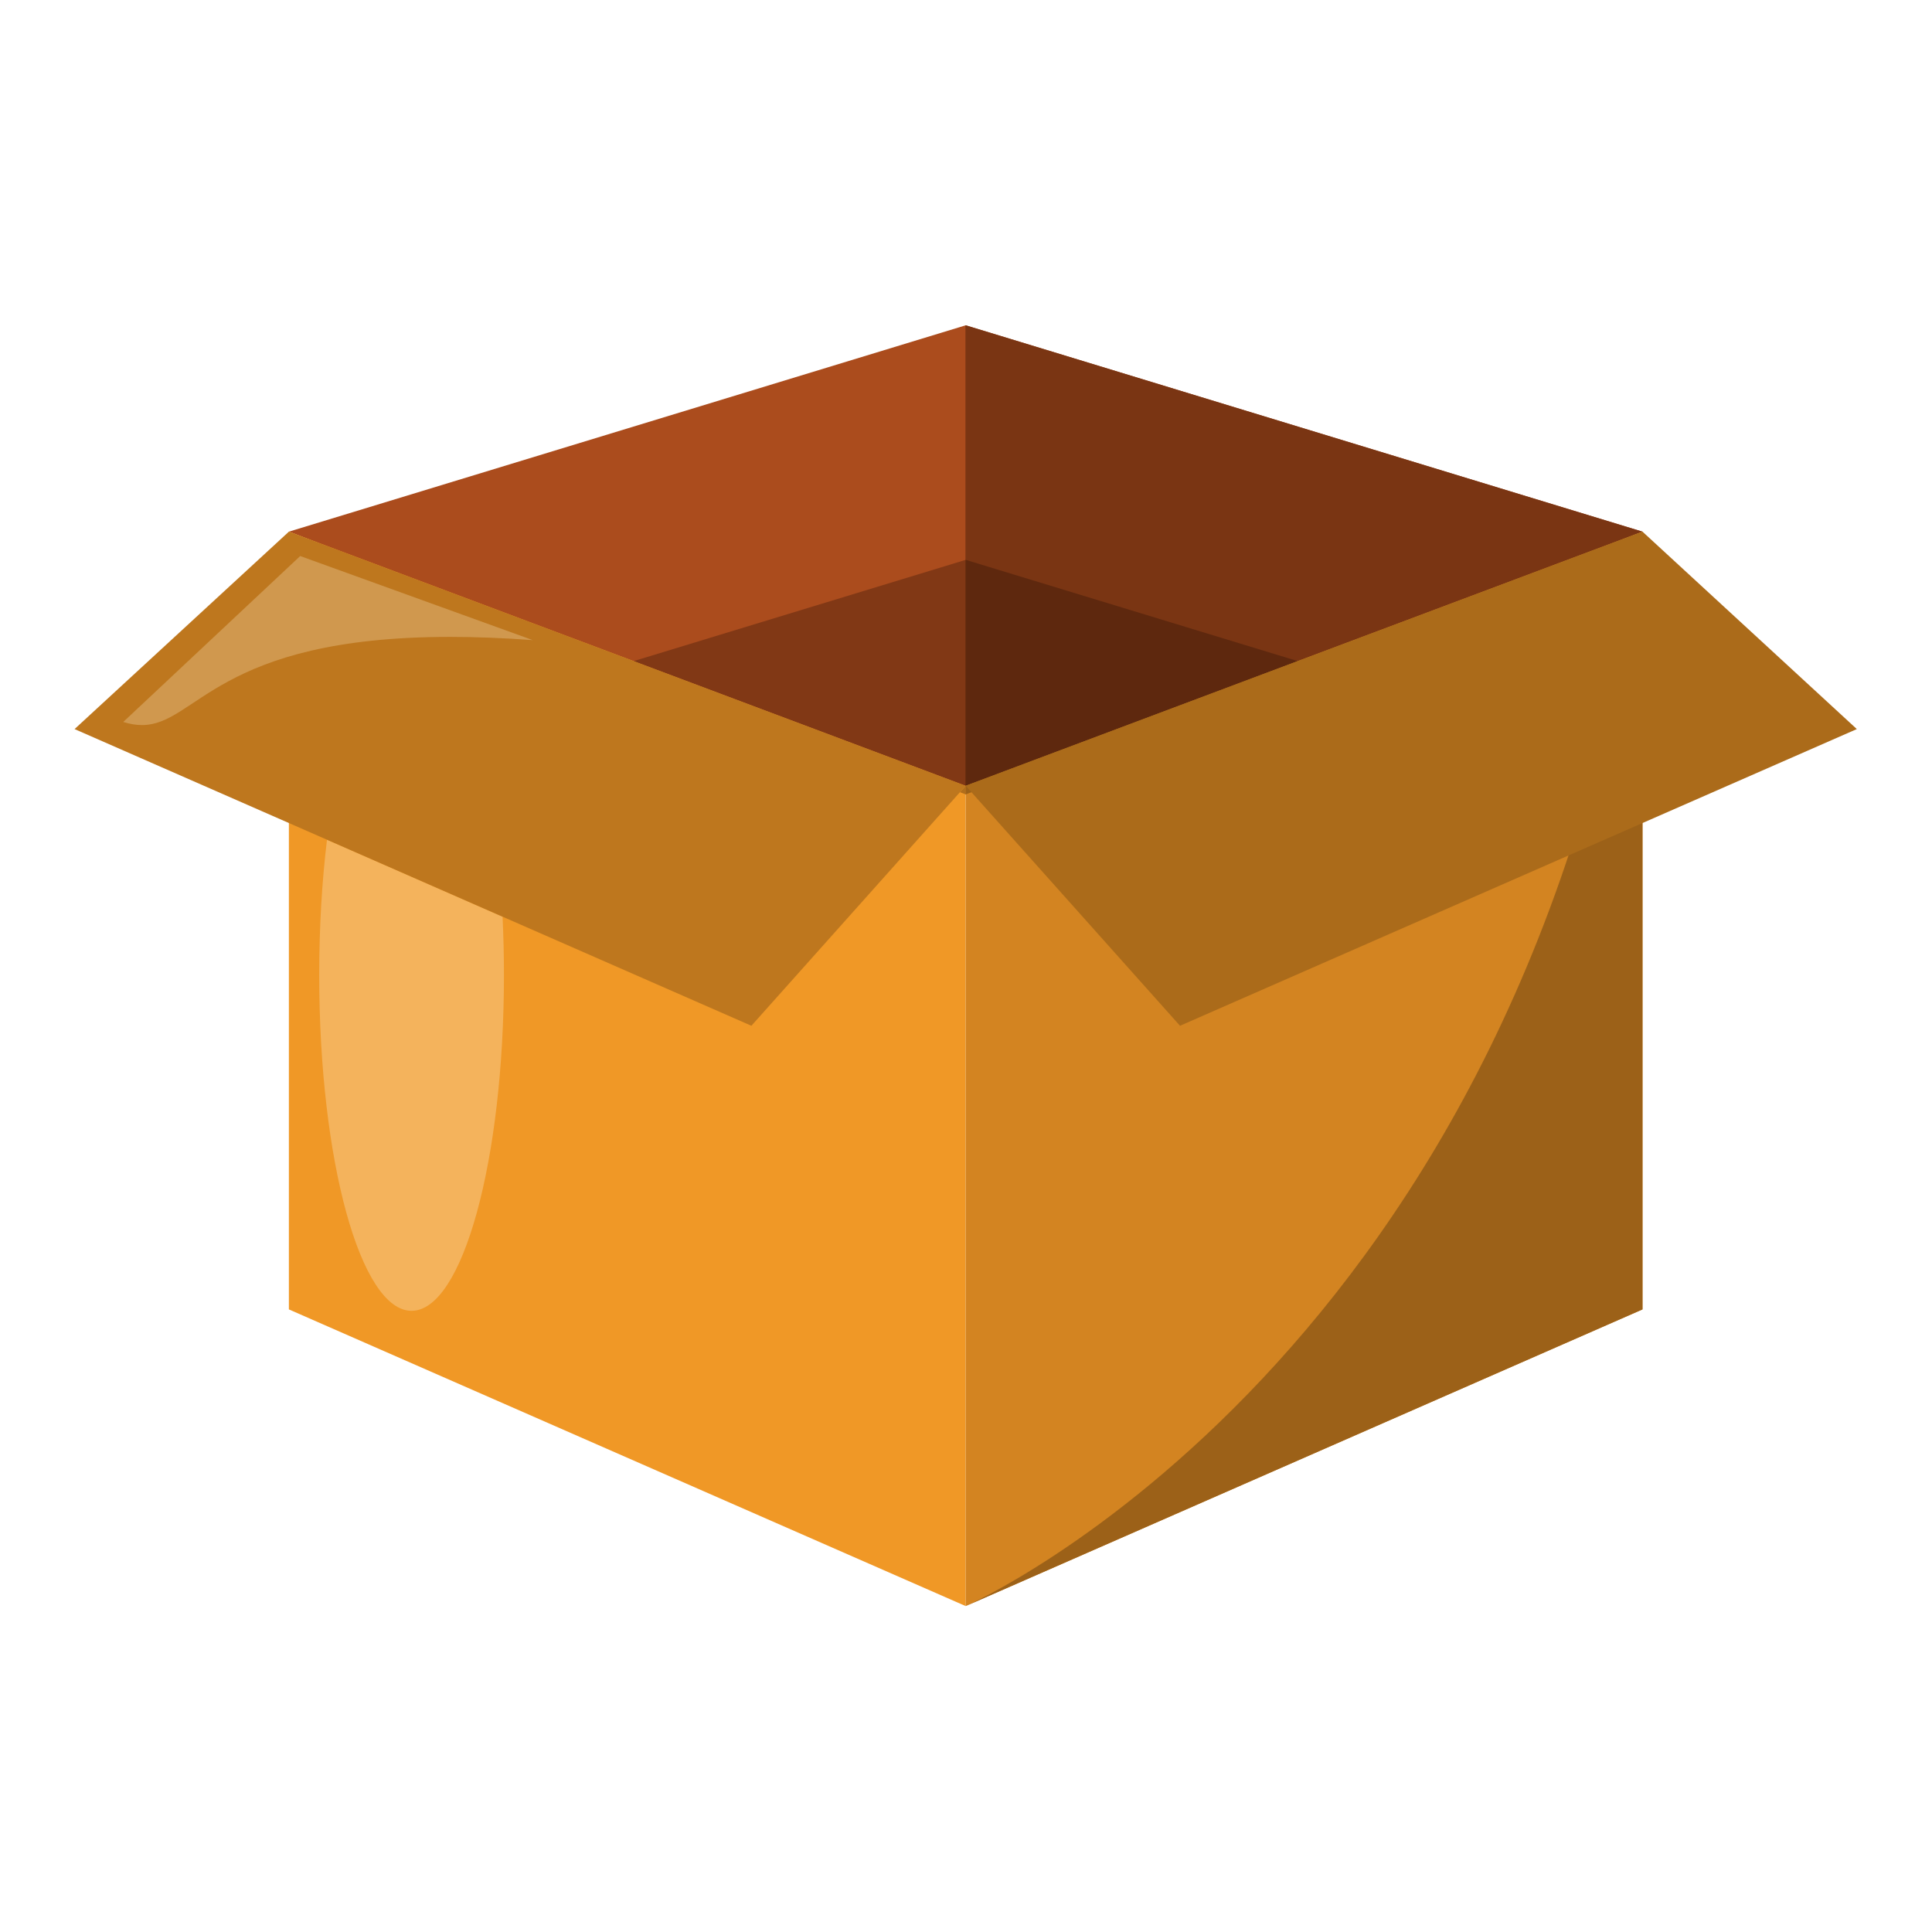
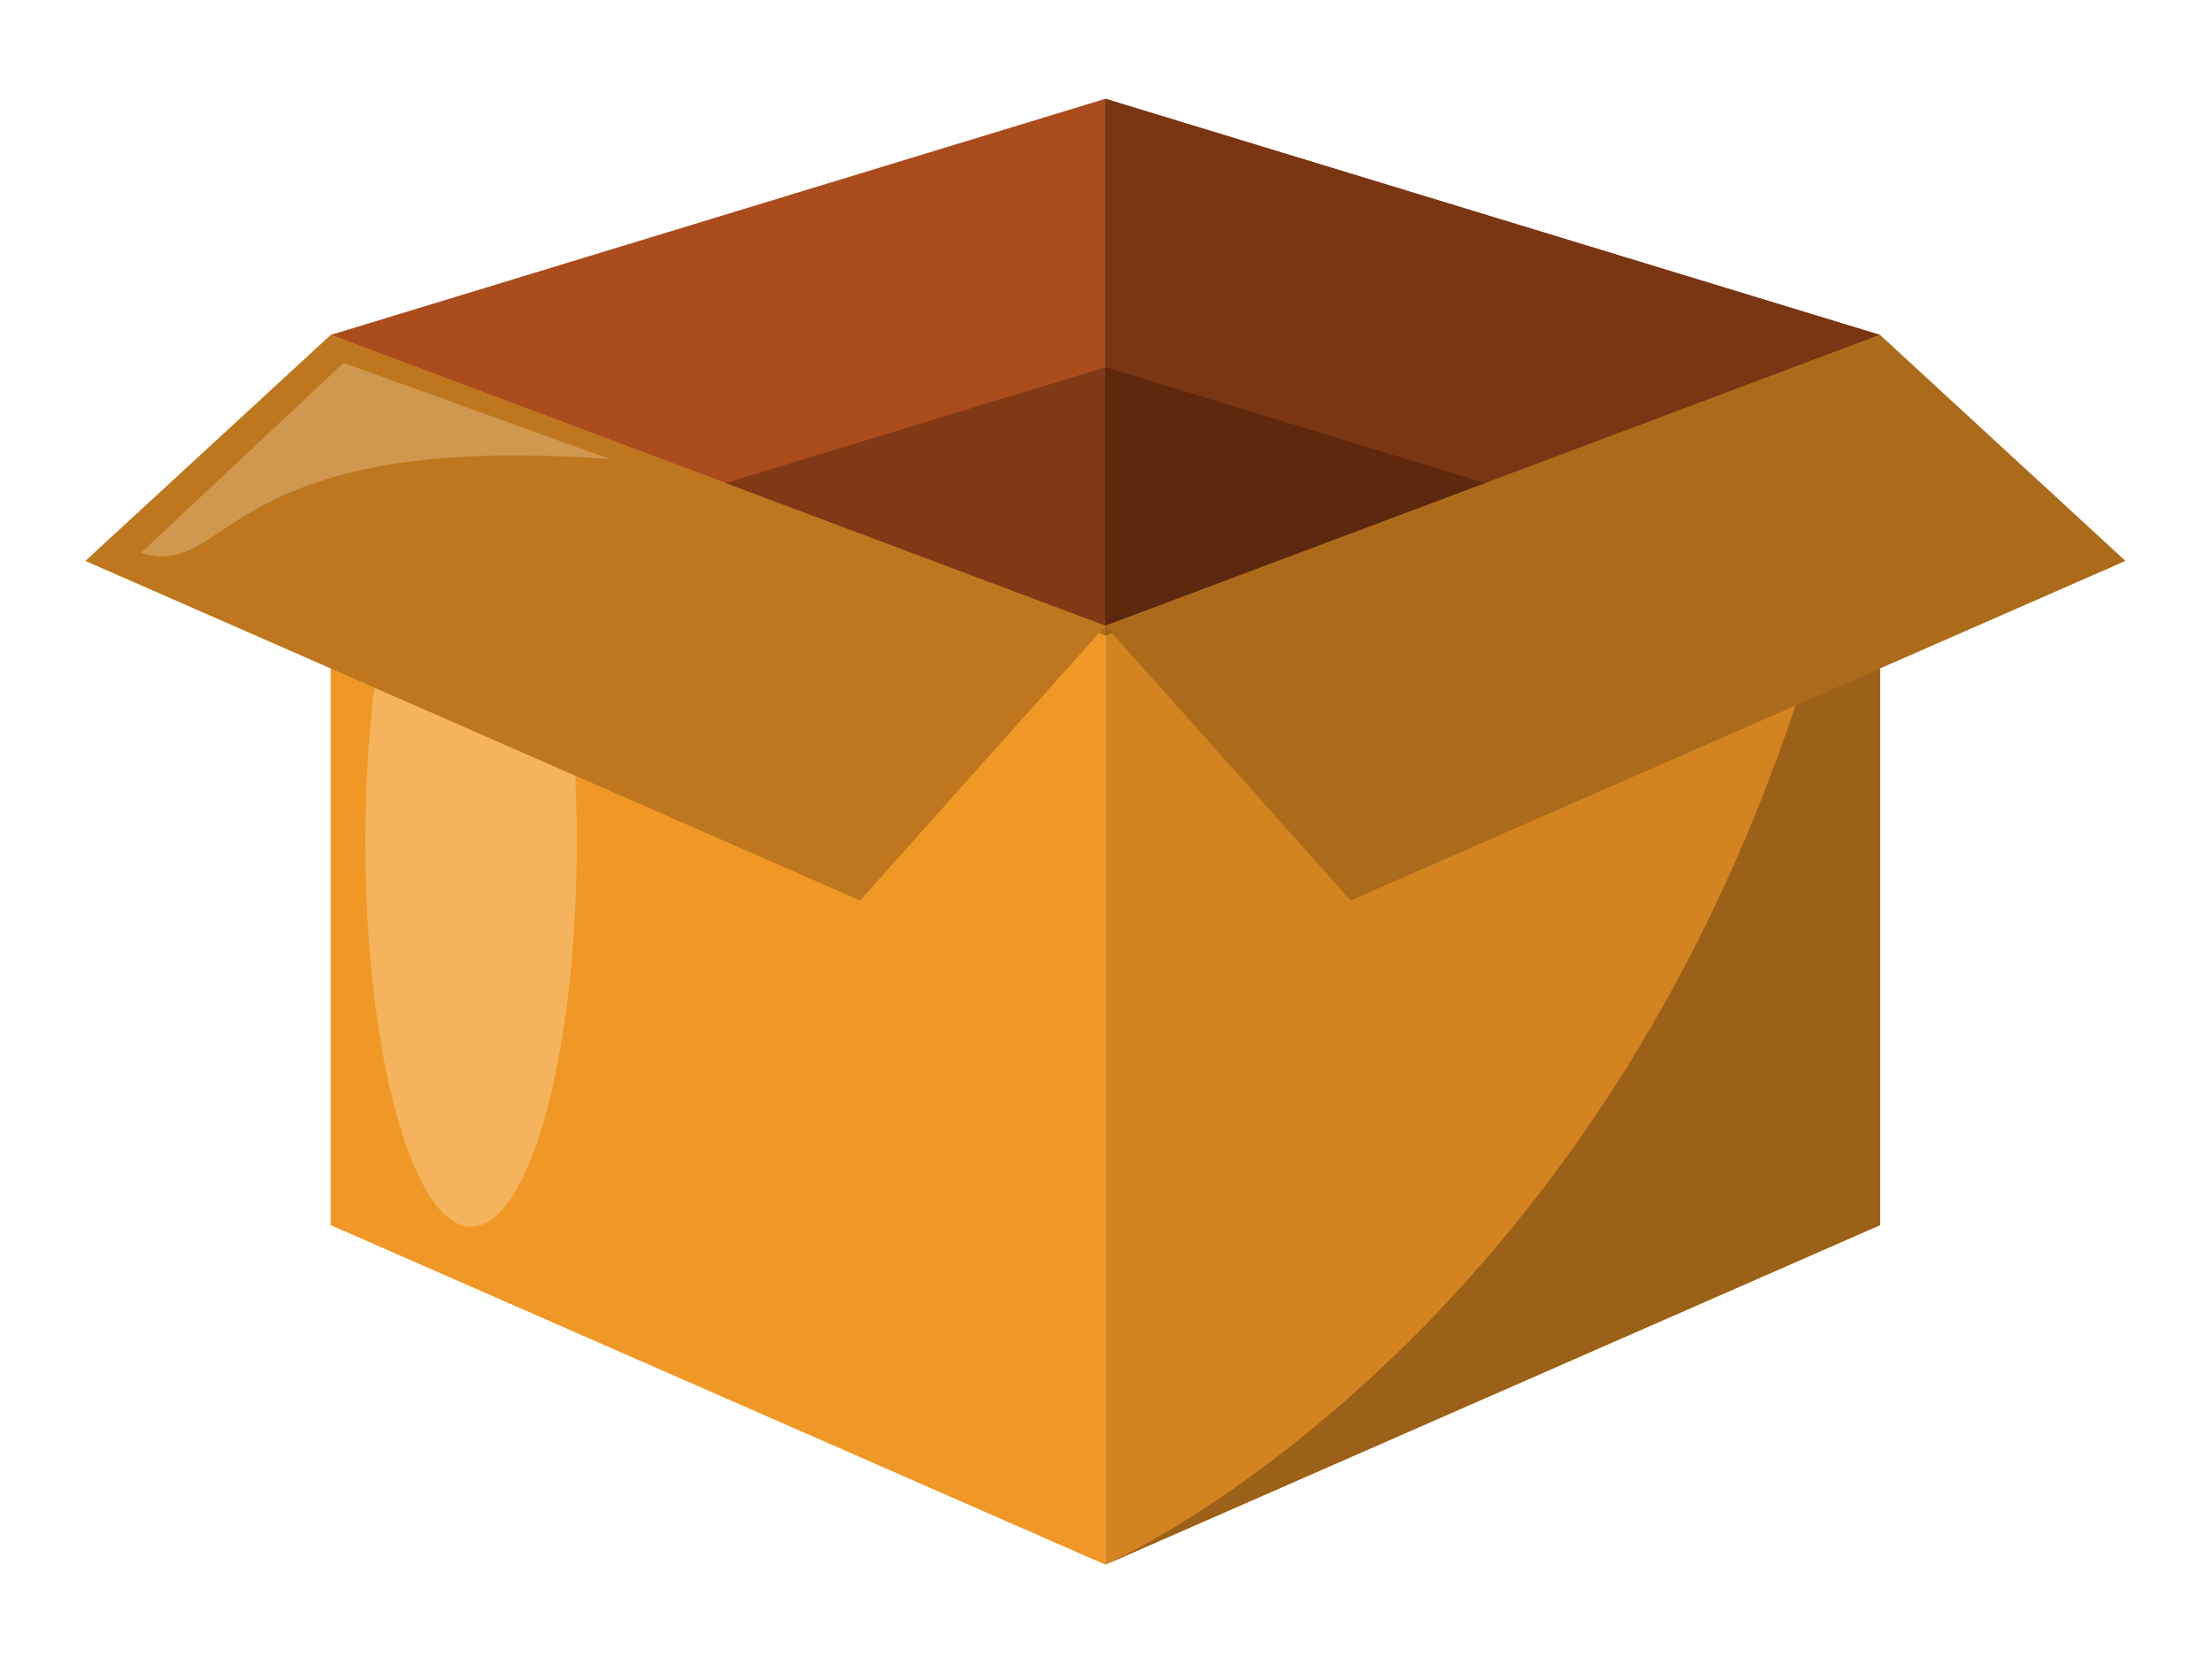
- <svg xmlns="http://www.w3.org/2000/svg" version="1.1" id="svg2" xml:space="preserve" width="2829.333" height="2829.333" viewBox="0 0 2829.333 2829.333">
+ <svg xmlns="http://www.w3.org/2000/svg" version="1.1" id="svg2" xml:space="preserve" width="2830" height="2130" viewBox="0 350 2830 2130">
  <defs id="defs6" />
  <g id="g10" transform="matrix(1.333333,0,0,-1.333333,0,2829.333)">
    <g id="g12" transform="scale(0.1)">
      <path d="m 10606.6,17647.1 -7433.72,-2266.5 7433.72,-2886 7433.7,2886 -7433.7,2266.5" style="fill:#ab4c1d;fill-opacity:1;fill-rule:nonzero;stroke:none" id="path14" />
      <path d="m 10606.6,17647.1 -2.5,-0.8 v -5150.8 l 2.5,-0.9 7433.7,2886 -7433.7,2266.5" style="fill:#7a3513;fill-opacity:1;fill-rule:nonzero;stroke:none" id="path16" />
      <path d="M 10606.6,3579.7 3172.88,6838.2 v 8542.4 L 10606.6,12589.5 V 3579.7" style="fill:#f09826;fill-opacity:1;fill-rule:nonzero;stroke:none" id="path18" />
      <path d="m 4520.5,6822.7 c -560.19,0 -1014.47,1651.7 -1014.47,3689.5 0,528.2 30.51,1030.3 85.49,1484.6 l 1928.26,-845.3 c 9.97,-207.6 15.18,-421.3 15.18,-639.3 0,-2037.8 -454.28,-3689.5 -1014.46,-3689.5" style="fill:#f4b35c;fill-opacity:1;fill-rule:nonzero;stroke:none" id="path20" />
      <path d="m 10606.6,3579.7 7433.7,3258.5 v 8542.4 L 10606.6,12589.5 V 3579.7" style="fill:#d38421;fill-opacity:1;fill-rule:nonzero;stroke:none" id="path22" />
      <path d="m 10606.6,3579.7 c 0,0 6206.3,2720.5 7433.7,11800.9 V 6838.2 L 10606.6,3579.7" style="fill:#9c6118;fill-opacity:1;fill-rule:nonzero;stroke:none" id="path24" />
      <path d="m 10606.6,12494.6 -63,24.5 63,70.4 v -94.9" style="fill:#b16e1b;fill-opacity:1;fill-rule:nonzero;stroke:none" id="path26" />
      <path d="m 10604.1,12590.4 -3644.5,1368.4 3644.5,1111.3 v -2479.7" style="fill:#813815;fill-opacity:1;fill-rule:nonzero;stroke:none" id="path28" />
      <path d="m 10606.6,12589.5 v 0 l -2.5,0.9 v 2479.7 l 2.5,0.8 3647,-1112.1 -3647,-1369.3" style="fill:#5e280e;fill-opacity:1;fill-rule:nonzero;stroke:none" id="path30" />
      <path d="m 10606.6,12494.6 v 0 94.9 l 3647,1369.3 69.9,-21.3 -3716.9,-1442.9" style="fill:#9c6118;fill-opacity:1;fill-rule:nonzero;stroke:none" id="path32" />
      <path d="m 12960.6,9953.5 7433.7,3258.7 -2354,2168.4 -7433.7,-2791.1 2354,-2636" style="fill:#ab6b1a;fill-opacity:1;fill-rule:nonzero;stroke:none" id="path34" />
      <path d="M 8252.78,9953.5 818.992,13212.2 3172.88,15380.6 10606.6,12589.5 8252.78,9953.5" style="fill:#be771e;fill-opacity:1;fill-rule:nonzero;stroke:none" id="path36" />
      <path d="m 1558.7,13256.3 c -63.08,0 -130.36,10.6 -205.05,34.1 l 1943.47,1822.4 2555.1,-923.7 c -331.77,24.5 -633.43,35.6 -908.04,35.6 -1283.31,0 -1979.02,-242.1 -2429.32,-484.2 -450.28,-242.1 -655.07,-484.2 -956.16,-484.2" style="fill:#d0984e;fill-opacity:1;fill-rule:nonzero;stroke:none" id="path38" />
    </g>
  </g>
</svg>
